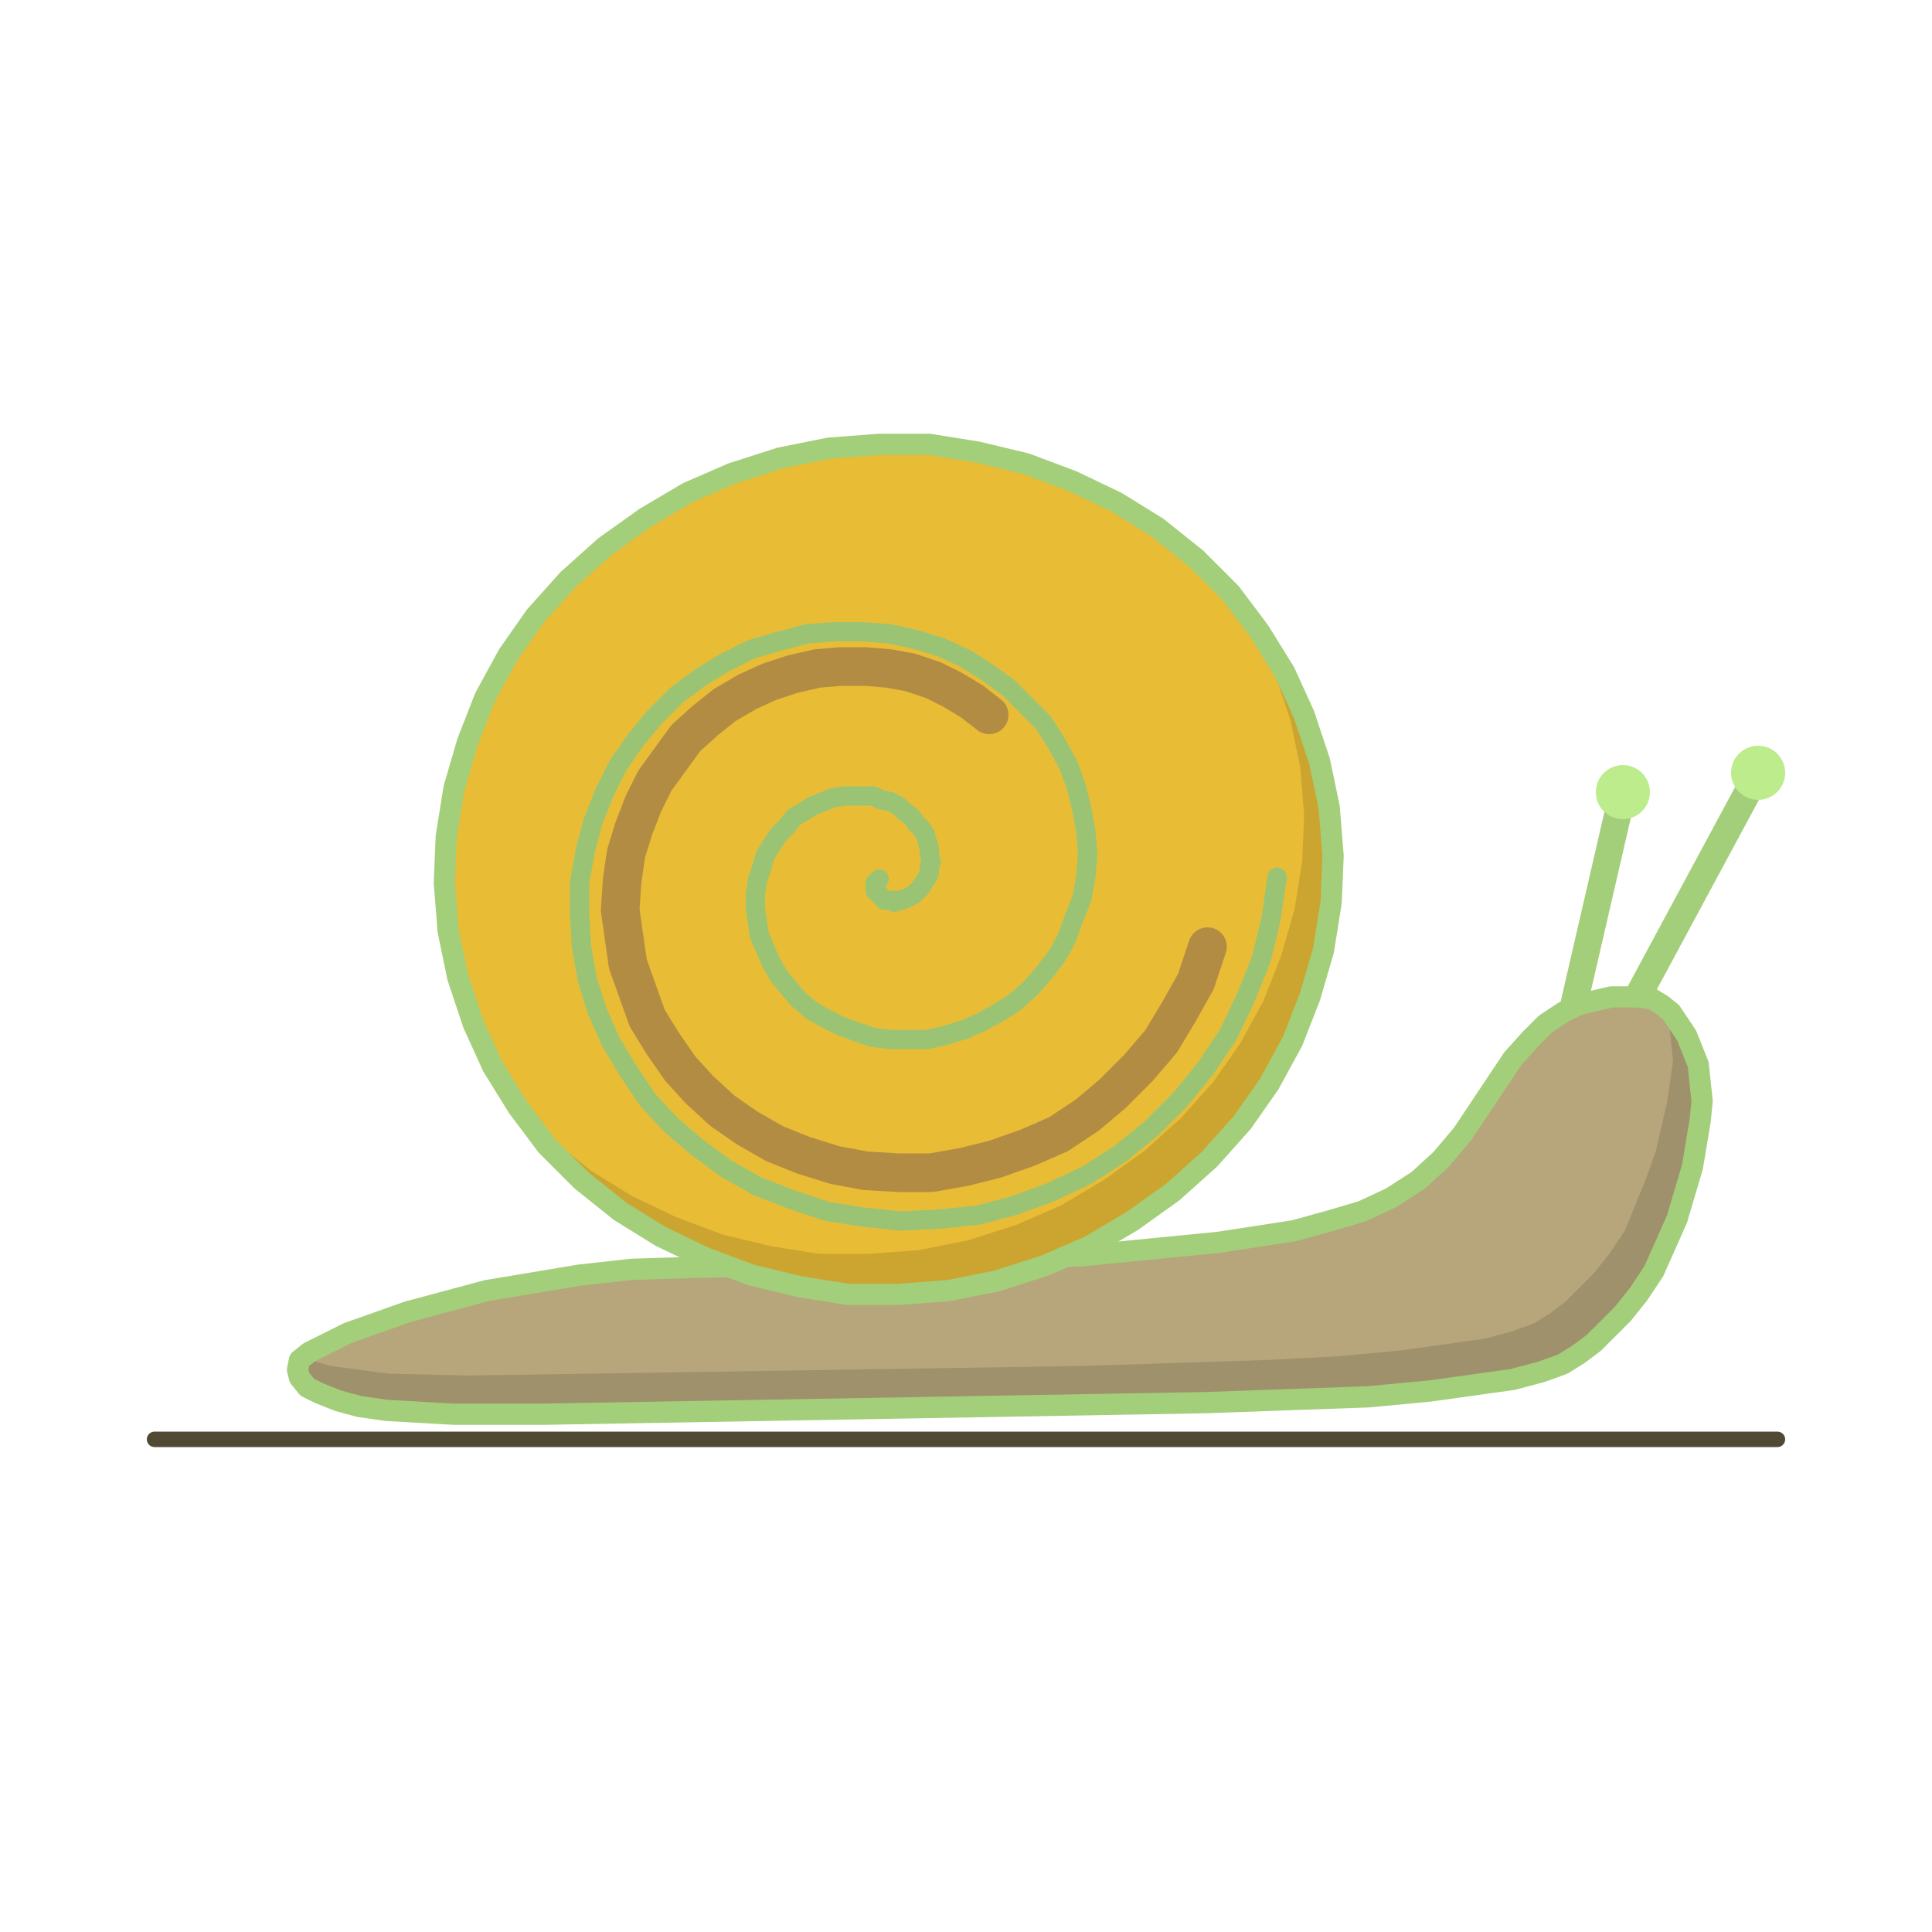
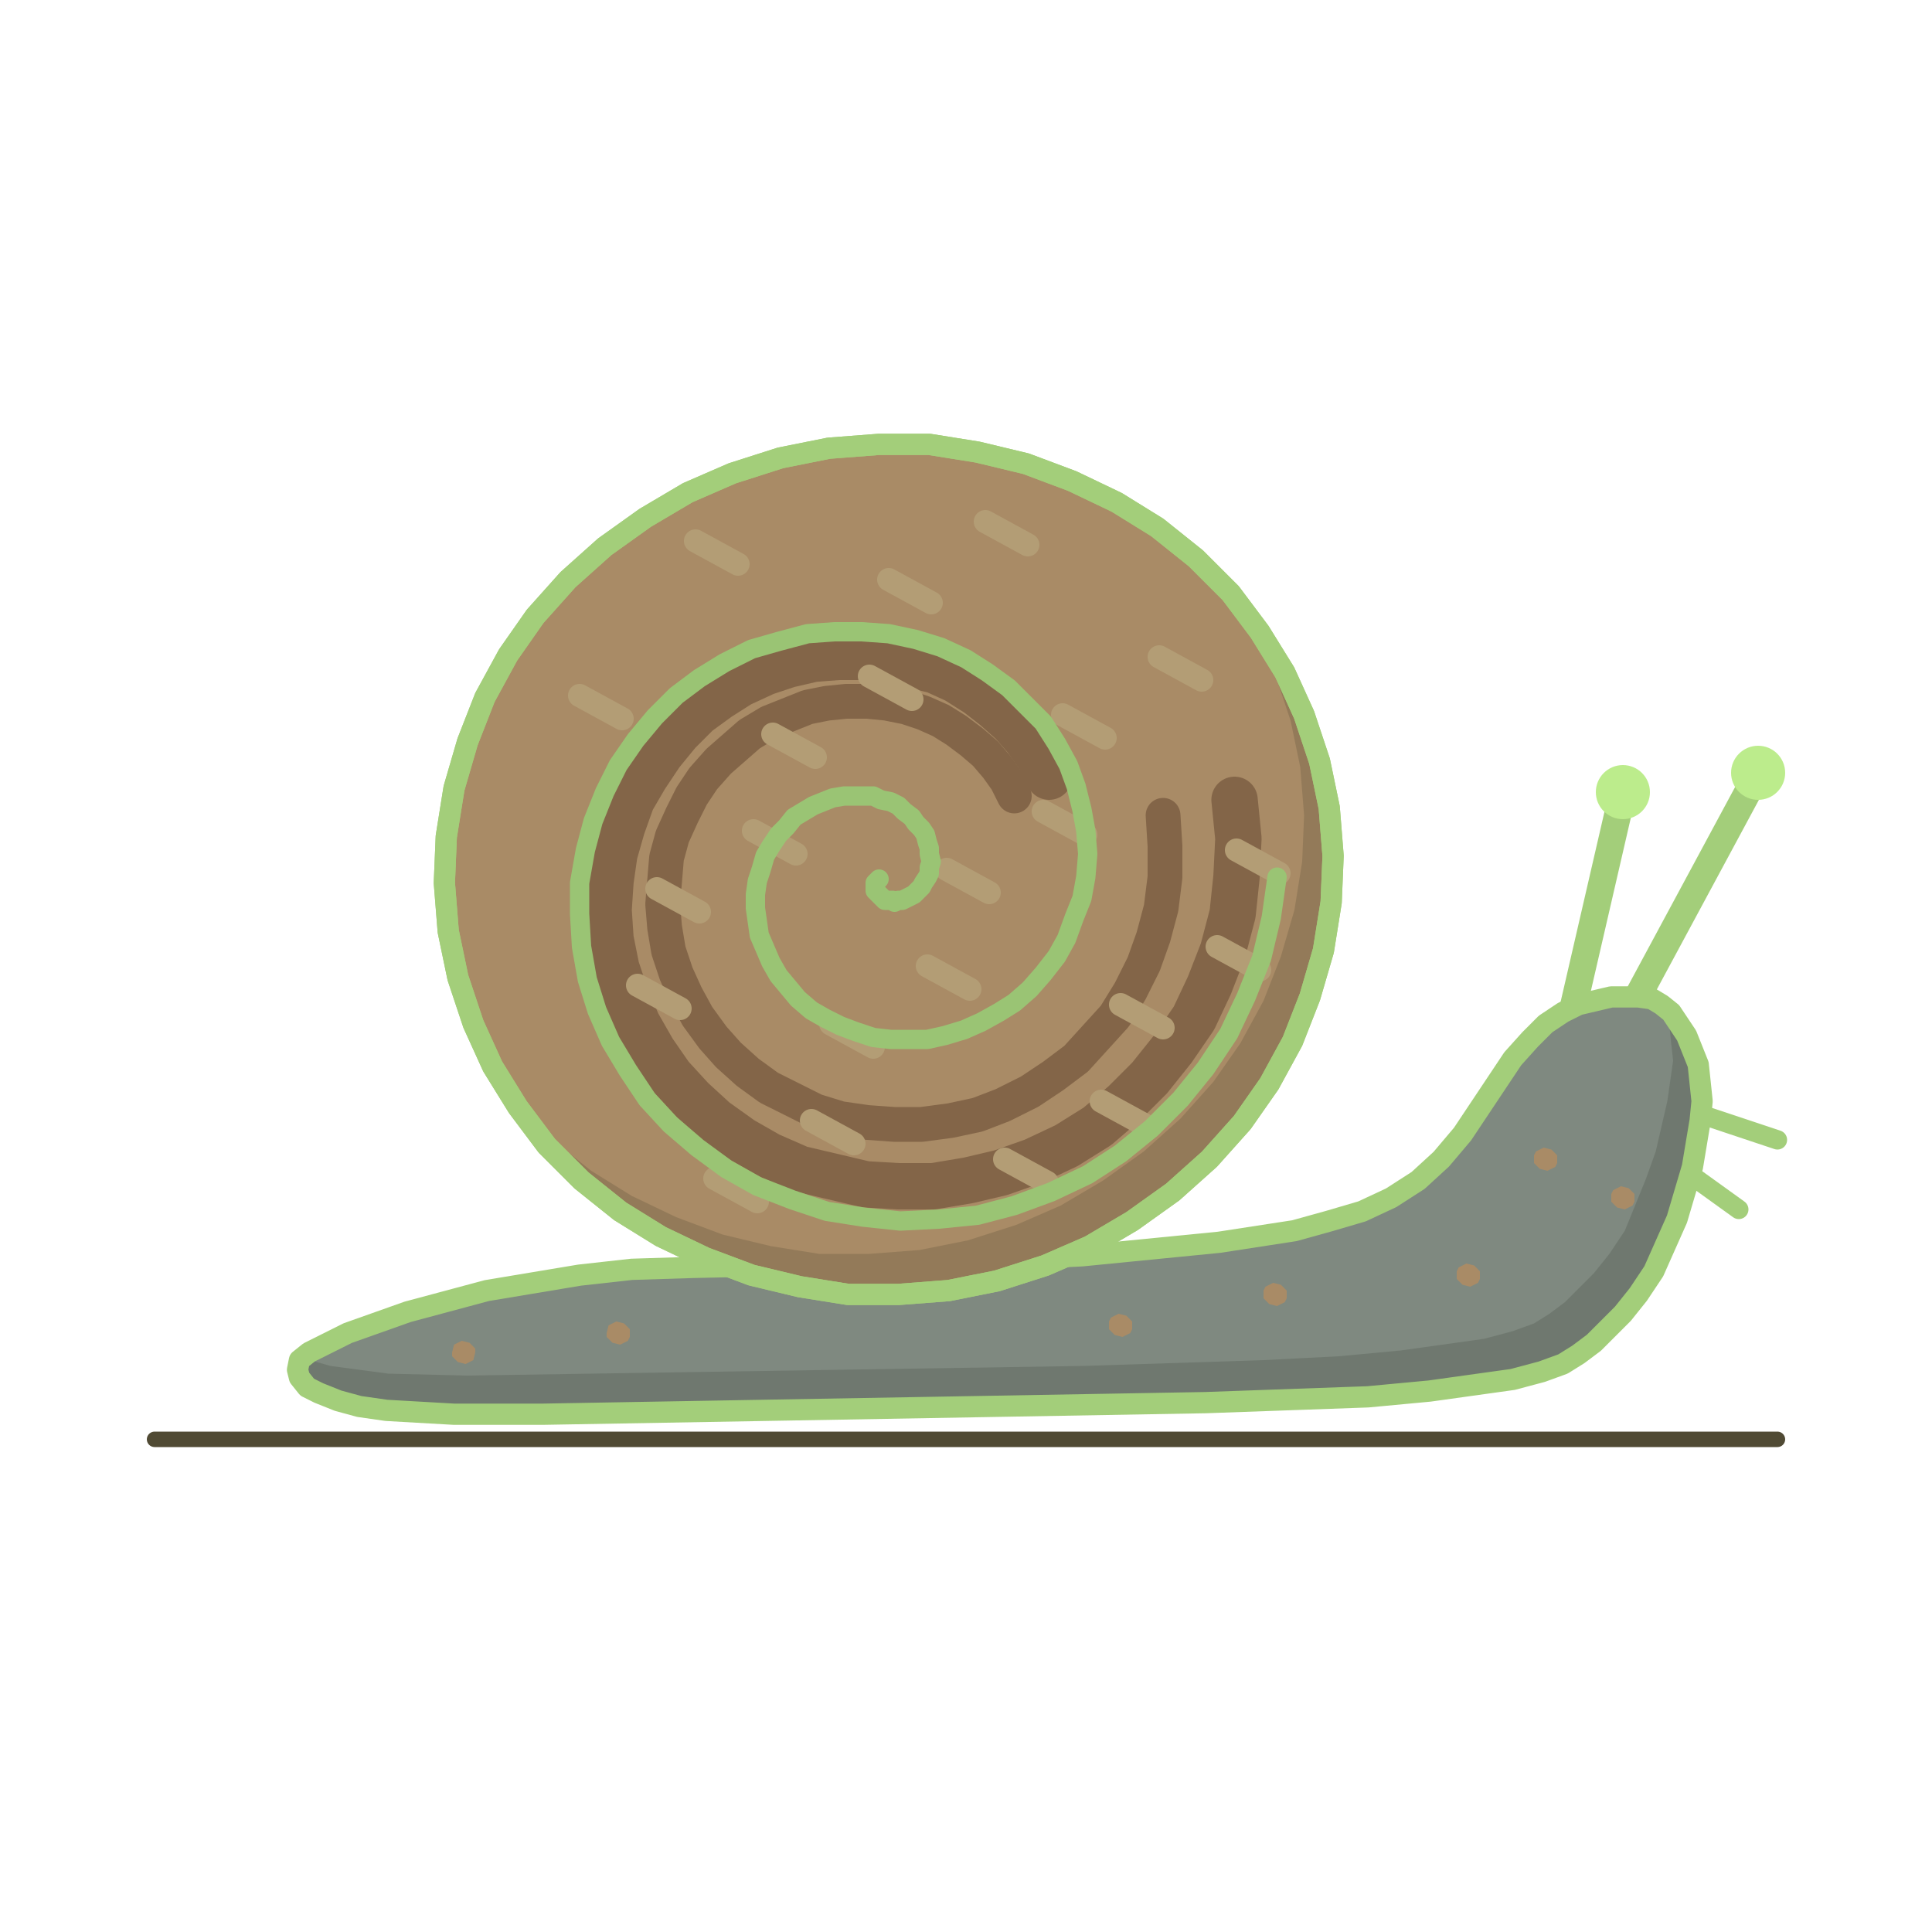
<svg xmlns="http://www.w3.org/2000/svg" width="100" height="100" viewBox="0 0 100 100">
  <g stroke-linecap="round" stroke-linejoin="round">
    <path d="M84,53 L91,40" fill="none" stroke="#A3CE7A" stroke-width="1.4" />
    <circle cx="91" cy="40" r="1.4" fill="#BCEC8C" />
    <path d="M81,54 L84,41" fill="none" stroke="#A3CE7A" stroke-width="1.4" />
    <circle cx="84" cy="41" r="1.4" fill="#BCEC8C" />
-     <path d="M16,70 L18,69 L21.1,67.9 L25.2,66.8 L30,66 L32.7,65.7 L35.9,65.6 L49.9,65.3 L56,65 L63.1,64.3 L67,63.7 L68.8,63.2 L70.5,62.7 L72,62 L73.4,61.1 L74.6,60 L75.7,58.7 L78.3,54.8 L79.2,53.8 L80,53 L80.9,52.4 L81.7,52 L83.4,51.6 L84.8,51.6 L85.5,51.7 L86,52 L86.5,52.4 L87.3,53.6 L87.9,55.1 L88.1,57 L88,58 L87.6,60.4 L86.8,63.1 L85.6,65.8 L84.8,67 L84,68 L82.5,69.5 L81.7,70.1 L80.9,70.6 L79.8,71 L78.3,71.4 L74,72 L70.8,72.3 L62.4,72.6 L28.1,73.2 L23.5,73.2 L20,73 L18.6,72.8 L17.5,72.5 L16.5,72.1 L15.9,71.8 L15.5,71.3 L15.4,70.9 L15.5,70.4 Z" fill="#B7A57C" stroke="none" />
+     <path d="M86,57 L92,59" fill="none" stroke="#A3CE7A" stroke-width="1" />
+     <path d="M85,59 L90,62.6" fill="none" stroke="#A3CE7A" stroke-width="1" />
+     <path d="M16,70 L18,69 L21.1,67.9 L25.2,66.8 L30,66 L32.7,65.7 L35.9,65.6 L49.9,65.3 L56,65 L63.1,64.3 L67,63.7 L68.8,63.2 L70.5,62.7 L72,62 L73.4,61.1 L74.6,60 L75.7,58.7 L78.3,54.8 L79.2,53.8 L80,53 L80.9,52.4 L81.7,52 L83.4,51.6 L84.8,51.6 L85.5,51.7 L86,52 L86.5,52.4 L87.3,53.6 L87.9,55.1 L88.1,57 L88,58 L87.6,60.4 L86.8,63.1 L85.6,65.8 L84.8,67 L84,68 L82.5,69.5 L81.7,70.1 L80.9,70.6 L79.8,71 L78.3,71.4 L74,72 L70.8,72.3 L62.4,72.6 L28.1,73.2 L23.5,73.2 L20,73 L18.6,72.8 L17.5,72.5 L16.5,72.1 L15.9,71.8 L15.5,71.3 L15.4,70.9 L15.5,70.4 Z" fill="#7F8980" stroke="none" />
    <path d="M15.5,70.4 L15.7,70.3 L17.1,70.7 L20.1,71.1 L24.2,71.2 L56.1,70.7 L65.4,70.4 L69.3,70.2 L72.5,69.9 L76.8,69.3 L78.3,68.9 L79.4,68.5 L80.2,68 L81,67.4 L82.5,65.9 L83.3,64.9 L84.1,63.7 L85.2,61 L85.7,59.6 L86.3,57 L86.6,54.9 L86.5,54 L86.4,53 L86.1,52 L86.5,52.4 L86.9,52.9 L87.3,53.6 L87.9,55.1 L88.1,57 L88,58 L87.6,60.4 L86.8,63.1 L85.6,65.8 L84.8,67 L84,68 L82.5,69.5 L81.7,70.1 L80.9,70.6 L79.8,71 L78.3,71.4 L74,72 L70.8,72.3 L62.4,72.6 L28.1,73.2 L23.5,73.2 L20,73 L17.5,72.5 L16.5,72.1 L15.9,71.8 L15.5,71.3 L15.4,70.9 Z" fill="#020A06" fill-opacity="0.13" stroke="none" />
    <path d="M16,70 L18,69 L21.1,67.9 L25.2,66.8 L30,66 L32.7,65.7 L35.9,65.6 L49.9,65.3 L56,65 L63.1,64.3 L67,63.7 L68.8,63.2 L70.5,62.7 L72,62 L73.4,61.1 L74.6,60 L75.7,58.7 L78.3,54.8 L79.2,53.8 L80,53 L80.9,52.4 L81.7,52 L83.4,51.6 L84.8,51.6 L85.5,51.7 L86,52 L86.5,52.4 L87.3,53.6 L87.9,55.1 L88.1,57 L88,58 L87.6,60.4 L86.8,63.1 L85.6,65.8 L84.8,67 L84,68 L82.5,69.5 L81.7,70.1 L80.9,70.6 L79.8,71 L78.3,71.4 L74,72 L70.8,72.3 L62.4,72.6 L28.1,73.2 L23.5,73.2 L20,73 L18.6,72.8 L17.5,72.5 L16.5,72.1 L15.9,71.8 L15.5,71.3 L15.4,70.9 L15.5,70.4 Z" fill="none" stroke="#A3CE7A" stroke-width="1.1" />
-     <path d="M68.8,41.8 L69,44.3 L68.9,46.7 L68.5,49.2 L67.8,51.6 L66.9,53.9 L65.7,56.1 L64.3,58.1 L62.6,60 L60.7,61.7 L58.6,63.2 L56.4,64.5 L54.1,65.5 L51.6,66.3 L49.1,66.8 L46.5,67 L43.9,67 L41.4,66.6 L38.9,66 L36.5,65.1 L34.2,64 L32.1,62.7 L30.1,61.1 L28.3,59.3 L26.8,57.3 L25.5,55.2 L24.5,53 L23.7,50.6 L23.2,48.2 L23,45.7 L23.1,43.3 L23.5,40.8 L24.2,38.4 L25.1,36.1 L26.3,33.9 L27.7,31.9 L29.4,30 L31.3,28.3 L33.4,26.8 L35.6,25.5 L37.9,24.5 L40.4,23.7 L42.9,23.2 L45.5,23 L48.1,23 L50.6,23.4 L53.1,24 L55.5,24.9 L57.8,26 L59.9,27.3 L61.9,28.9 L63.7,30.7 L65.2,32.7 L66.5,34.8 L67.5,37 L68.3,39.4 Z" fill="#E9BC36" stroke="none" />
+     <path d="M24.6,69.8 L24.6,70 L24.5,70.4 L24.1,70.6 L23.7,70.5 L23.4,70.2 L23.4,70 L23.5,69.6 L23.9,69.4 L24.3,69.5 Z" fill="#A98B66" stroke="none" />
+     <path d="M32.6,68.8 L32.6,69.2 L32.5,69.4 L32.1,69.6 L31.7,69.5 L31.4,69.2 L31.4,69 L31.5,68.6 L31.9,68.4 L32.3,68.5 Z" fill="#A98B66" stroke="none" />
+     <path d="M58.6,68.4 L58.6,68.8 L58.5,69 L58.1,69.2 L57.7,69.1 L57.4,68.8 L57.4,68.4 L57.5,68.2 L57.9,68 L58.3,68.1 Z" fill="#A98B66" stroke="none" />
+     <path d="M66.6,66.8 L66.6,67.2 L66.5,67.4 L66.1,67.6 L65.7,67.5 L65.4,67.2 L65.4,66.8 L65.5,66.6 L65.9,66.4 L66.3,66.5 Z" fill="#A98B66" stroke="none" />
+     <path d="M76.6,65.8 L76.6,66.2 L76.5,66.4 L76.1,66.6 L75.7,66.5 L75.4,66.2 L75.4,65.8 L75.5,65.6 L75.9,65.4 L76.3,65.5 Z" fill="#A98B66" stroke="none" />
+     <path d="M80.6,59.8 L80.6,60.2 L80.5,60.4 L80.1,60.6 L79.7,60.5 L79.4,60.2 L79.4,59.8 L79.5,59.6 L79.9,59.4 L80.3,59.5 Z" fill="#A98B66" stroke="none" />
+     <path d="M84.6,61.8 L84.6,62.2 L84.5,62.4 L84.1,62.6 L83.7,62.5 L83.4,62.2 L83.4,61.8 L83.5,61.6 L83.9,61.4 L84.3,61.5 Z" fill="#A98B66" stroke="none" />
+     <path d="M68.8,41.8 L69,44.3 L68.9,46.7 L68.5,49.2 L67.8,51.6 L66.9,53.9 L65.7,56.1 L64.3,58.1 L62.6,60 L60.7,61.7 L58.6,63.2 L56.4,64.5 L54.1,65.5 L51.6,66.3 L49.1,66.8 L46.5,67 L43.9,67 L41.4,66.6 L38.9,66 L36.5,65.1 L34.2,64 L32.1,62.7 L30.1,61.1 L28.3,59.3 L26.8,57.3 L25.5,55.2 L24.5,53 L23.7,50.6 L23.2,48.2 L23,45.7 L23.1,43.3 L23.5,40.8 L24.2,38.4 L25.1,36.1 L26.3,33.9 L27.7,31.9 L29.4,30 L31.3,28.3 L33.4,26.8 L35.6,25.5 L37.9,24.5 L40.4,23.7 L42.9,23.2 L45.5,23 L48.1,23 L50.6,23.4 L53.1,24 L55.5,24.9 L57.8,26 L59.9,27.3 L61.9,28.9 L63.7,30.7 L65.2,32.7 L66.5,34.8 L67.5,37 L68.3,39.4 Z" fill="#A98B66" stroke="none" />
    <path d="M26.8,57.3 L26.3,56.5 L26.8,57.2 L28.6,59 L30.6,60.6 L32.7,61.9 L35,63 L37.4,63.9 L39.9,64.5 L42.4,64.9 L45,64.9 L47.6,64.7 L50.1,64.2 L52.6,63.4 L54.9,62.4 L57.1,61.1 L59.2,59.6 L61.1,57.9 L62.8,56 L64.2,54 L65.4,51.8 L66.3,49.5 L67,47.1 L67.4,44.6 L67.5,42.2 L67.3,39.7 L66.8,37.3 L66,34.9 L65,32.7 L64.2,31.4 L65.2,32.7 L66.5,34.8 L67.5,37 L68.3,39.4 L68.8,41.8 L69,44.3 L68.9,46.7 L68.5,49.2 L67.8,51.6 L66.9,53.9 L65.7,56.1 L64.3,58.1 L62.6,60 L60.7,61.7 L58.6,63.2 L56.4,64.5 L54.1,65.5 L51.6,66.3 L49.1,66.8 L46.5,67 L43.9,67 L41.4,66.6 L38.9,66 L36.5,65.1 L34.2,64 L32.1,62.7 L30.1,61.1 L28.3,59.3 Z" fill="#020A06" fill-opacity="0.13" stroke="none" />
    <path d="M68.8,41.8 L69,44.3 L68.9,46.7 L68.5,49.2 L67.8,51.6 L66.9,53.9 L65.7,56.1 L64.3,58.1 L62.6,60 L60.7,61.7 L58.6,63.2 L56.4,64.5 L54.1,65.5 L51.6,66.3 L49.1,66.8 L46.5,67 L43.9,67 L41.4,66.6 L38.9,66 L36.5,65.1 L34.2,64 L32.1,62.7 L30.1,61.1 L28.3,59.3 L26.8,57.3 L25.5,55.2 L24.5,53 L23.7,50.6 L23.2,48.2 L23,45.7 L23.1,43.3 L23.5,40.8 L24.2,38.4 L25.1,36.1 L26.3,33.9 L27.7,31.9 L29.4,30 L31.3,28.3 L33.4,26.8 L35.6,25.5 L37.9,24.5 L40.4,23.7 L42.9,23.2 L45.5,23 L48.1,23 L50.6,23.4 L53.1,24 L55.5,24.9 L57.8,26 L59.9,27.3 L61.9,28.9 L63.7,30.7 L65.2,32.7 L66.5,34.8 L67.5,37 L68.3,39.4 Z" fill="none" stroke="#A3CE7A" stroke-width="1.1" />
+     <path d="M63.9,41.4 L64.1,43.4 L64,45.4 L63.8,47.3 L63.3,49.2 L62.6,51 L61.8,52.7 L60.7,54.3 L59.5,55.8 L58.2,57.1 L56.8,58.3 L55.2,59.3 L53.5,60.1 L51.8,60.7 L50.1,61.1 L48.3,61.4 L46.5,61.4 L44.8,61.3 L43.1,60.9 L41.4,60.5 L39.8,59.8 L38.4,59 L37,58 L35.8,56.9 L34.7,55.7 L33.8,54.4 L33,53 L32.4,51.6 L31.9,50.1 L31.6,48.6 L31.5,47.1 L31.6,45.6 L31.8,44.2 L32.2,42.8 L32.7,41.4 L33.4,40.2 L34.2,39 L35.1,37.9 L36.1,36.9 L37.2,36.1 L38.3,35.4 L39.6,34.8 L40.8,34.4 L42.1,34.1 L43.4,34 L44.7,34 L46,34.1 L47.2,34.4 L48.4,34.7 L49.5,35.2 L50.6,35.9 L51.5,36.6 L52.4,37.4 L53.1,38.2 L53.8,39.2 L54.3,40.2" fill="none" stroke="#836548" stroke-width="2.4" />
+     <path d="M60.2,42.2 L60.3,43.8 L60.3,45.4 L60.1,47 L59.7,48.5 L59.2,49.9 L58.5,51.3 L57.7,52.6 L56.7,53.7 L55.7,54.8 L54.5,55.7 L53.3,56.5 L51.9,57.2 L50.6,57.7 L49.2,58 L47.7,58.2 L46.3,58.2 L44.9,58.1 L43.5,57.9 L42.2,57.5 L41,56.9 L39.8,56.3 L38.7,55.5 L37.7,54.6 L36.9,53.7 L36.1,52.6 L35.5,51.5 L35,50.4 L34.6,49.2 L34.4,48 L34.3,46.8 L34.4,45.6 L34.5,44.4 L34.8,43.3 L35.3,42.2 L35.8,41.2 L36.4,40.3 L37.2,39.4 L38,38.7 L38.8,38 L39.8,37.4 L40.8,37 L41.8,36.6 L42.8,36.4 L43.8,36.3 L44.9,36.3 L45.9,36.4 L46.9,36.6 L47.8,36.9 L48.7,37.3 L49.5,37.8 L50.3,38.4 L51,39 L51.6,39.7 L52.1,40.4 L52.5,41.2" fill="none" stroke="#836548" stroke-width="1.8" />
+     <path d="M63,49 L65.2,50.2" fill="none" stroke="#B39D75" stroke-width="1.2" />
+     <path d="M60,34 L62.2,35.2" fill="none" stroke="#B39D75" stroke-width="1.2" />
+     <path d="M57,57 L59.2,58.2" fill="none" stroke="#B39D75" stroke-width="1.2" />
+     <path d="M54,42 L56.2,43.2" fill="none" stroke="#B39D75" stroke-width="1.2" />
+     <path d="M51,27 L53.2,28.2" fill="none" stroke="#B39D75" stroke-width="1.2" />
+     <path d="M48,50 L50.2,51.2" fill="none" stroke="#B39D75" stroke-width="1.2" />
+     <path d="M45,35 L47.2,36.2" fill="none" stroke="#B39D75" stroke-width="1.2" />
+     <path d="M42,58 L44.2,59.2" fill="none" stroke="#B39D75" stroke-width="1.2" />
+     <path d="M39,43 L41.2,44.2" fill="none" stroke="#B39D75" stroke-width="1.2" />
+     <path d="M36,28 L38.2,29.2" fill="none" stroke="#B39D75" stroke-width="1.2" />
+     <path d="M33,51 L35.2,52.2" fill="none" stroke="#B39D75" stroke-width="1.2" />
+     <path d="M30,36 L32.2,37.2" fill="none" stroke="#B39D75" stroke-width="1.2" />
+     <path d="M64,44 L66.2,45.2" fill="none" stroke="#B39D75" stroke-width="1.2" />
+     <path d="M58,52 L60.2,53.2" fill="none" stroke="#B39D75" stroke-width="1.2" />
+     <path d="M55,37 L57.2,38.2" fill="none" stroke="#B39D75" stroke-width="1.2" />
+     <path d="M52,60 L54.2,61.2" fill="none" stroke="#B39D75" stroke-width="1.2" />
+     <path d="M49,45 L51.2,46.2" fill="none" stroke="#B39D75" stroke-width="1.2" />
+     <path d="M46,30 L48.2,31.2" fill="none" stroke="#B39D75" stroke-width="1.2" />
+     <path d="M43,53 L45.2,54.2" fill="none" stroke="#B39D75" stroke-width="1.2" />
+     <path d="M40,38 L42.2,39.2" fill="none" stroke="#B39D75" stroke-width="1.2" />
+     <path d="M37,61 L39.2,62.2" fill="none" stroke="#B39D75" stroke-width="1.2" />
+     <path d="M34,46 L36.2,47.2" fill="none" stroke="#B39D75" stroke-width="1.2" />
    <path d="M66.1,45.4 L65.8,47.5 L65.3,49.6 L64.5,51.6 L63.6,53.5 L62.4,55.3 L61.1,56.9 L59.6,58.4 L58,59.7 L56.3,60.8 L54.4,61.7 L52.5,62.4 L50.6,62.9 L48.6,63.1 L46.6,63.2 L44.7,63 L42.8,62.7 L41,62.1 L39.2,61.4 L37.6,60.5 L36.1,59.4 L34.7,58.2 L33.5,56.9 L32.5,55.4 L31.6,53.9 L30.9,52.3 L30.4,50.7 L30.1,49 L30,47.3 L30,45.7 L30.3,44 L30.7,42.5 L31.3,41 L32,39.6 L32.9,38.3 L33.9,37.1 L35,36 L36.2,35.1 L37.5,34.3 L38.9,33.6 L40.3,33.2 L41.8,32.8 L43.2,32.7 L44.6,32.7 L46,32.8 L47.4,33.1 L48.7,33.5 L50,34.1 L51.1,34.8 L52.2,35.6 L53.1,36.5 L54,37.4 L54.7,38.5 L55.3,39.6 L55.7,40.7 L56,41.9 L56.2,43 L56.3,44.2 L56.2,45.4 L56,46.5 L55.6,47.5 L55.2,48.6 L54.7,49.5 L54,50.4 L53.3,51.2 L52.5,51.9 L51.7,52.4 L50.8,52.9 L49.9,53.3 L48.9,53.6 L48,53.8 L47,53.8 L46.1,53.8 L45.2,53.7 L44.3,53.4 L43.5,53.1 L42.7,52.7 L42,52.3 L41.3,51.7 L40.8,51.1 L40.3,50.5 L39.9,49.8 L39.6,49.1 L39.3,48.4 L39.2,47.7 L39.1,47 L39.1,46.3 L39.2,45.6 L39.4,45 L39.6,44.3 L39.9,43.8 L40.3,43.2 L40.7,42.8 L41.1,42.3 L41.6,42 L42.1,41.7 L42.6,41.5 L43.1,41.3 L43.7,41.2 L44.2,41.2 L44.7,41.2 L45.2,41.2 L45.6,41.4 L46.1,41.5 L46.5,41.7 L46.8,42 L47.2,42.3 L47.4,42.6 L47.7,42.9 L47.9,43.2 L48,43.6 L48.1,43.9 L48.1,44.2 L48.2,44.6 L48.1,44.9 L48.1,45.2 L48,45.4 L47.8,45.7 L47.7,45.9 L47.5,46.1 L47.3,46.3 L47.1,46.4 L46.9,46.5 L46.7,46.6 L46.5,46.6 L46.3,46.7 L46.2,46.6 L46,46.6 L45.8,46.6 L45.7,46.5 L45.6,46.4 L45.5,46.3 L45.4,46.2 L45.3,46.1 L45.3,46 L45.3,45.9 L45.3,45.8 L45.3,45.7 L45.3,45.7 L45.4,45.6 L45.4,45.6 L45.5,45.5" fill="none" stroke="#9AC474" stroke-width="1" />
-     <path d="M62.5,49 L61.9,50.8 L61,52.4 L60.1,53.9 L58.9,55.3 L57.6,56.6 L56.3,57.7 L54.8,58.7 L53.2,59.4 L51.5,60 L49.9,60.4 L48.2,60.7 L46.5,60.7 L44.8,60.6 L43.2,60.3 L41.6,59.8 L40.1,59.2 L38.7,58.4 L37.4,57.5 L36.2,56.4 L35.2,55.3 L34.3,54 L33.5,52.7 L33,51.3 L32.5,49.9 L32.3,48.5 L32.1,47.1 L32.2,45.6 L32.4,44.2 L32.8,42.9 L33.3,41.6 L33.9,40.4 L34.7,39.3 L35.5,38.2 L36.5,37.3 L37.5,36.5 L38.7,35.8 L39.8,35.3 L41,34.9 L42.3,34.6 L43.5,34.5 L44.8,34.5 L46,34.6 L47.1,34.8 L48.3,35.2 L49.3,35.7 L50.3,36.3 L51.2,37" fill="none" stroke="#B38C44" stroke-width="2" />
+     <path d="M68.8,41.8 L69,44.3 L68.9,46.7 L68.5,49.2 L67.8,51.6 L66.9,53.9 L65.7,56.1 L64.3,58.1 L62.6,60 L60.7,61.7 L58.6,63.2 L56.4,64.5 L54.1,65.5 L51.6,66.3 L49.1,66.8 L46.5,67 L43.9,67 L41.4,66.6 L38.9,66 L36.5,65.1 L34.2,64 L32.1,62.7 L30.1,61.1 L28.3,59.3 L26.8,57.3 L25.5,55.2 L24.5,53 L23.7,50.6 L23.2,48.2 L23,45.7 L23.1,43.3 L23.5,40.8 L24.2,38.4 L25.1,36.1 L26.3,33.9 L27.7,31.9 L29.4,30 L31.3,28.3 L33.4,26.8 L35.6,25.5 L37.9,24.5 L40.4,23.7 L42.9,23.2 L45.5,23 L48.1,23 L50.6,23.4 L53.1,24 L55.5,24.9 L57.8,26 L59.9,27.3 L61.9,28.9 L63.7,30.7 L65.2,32.7 L66.5,34.8 L67.5,37 L68.3,39.4 Z" fill="none" stroke="#A3CE7A" stroke-width="1.1" />
    <path d="M8,74.5 L92,74.5" fill="none" stroke="#504A34" stroke-width="0.8" />
  </g>
</svg>
